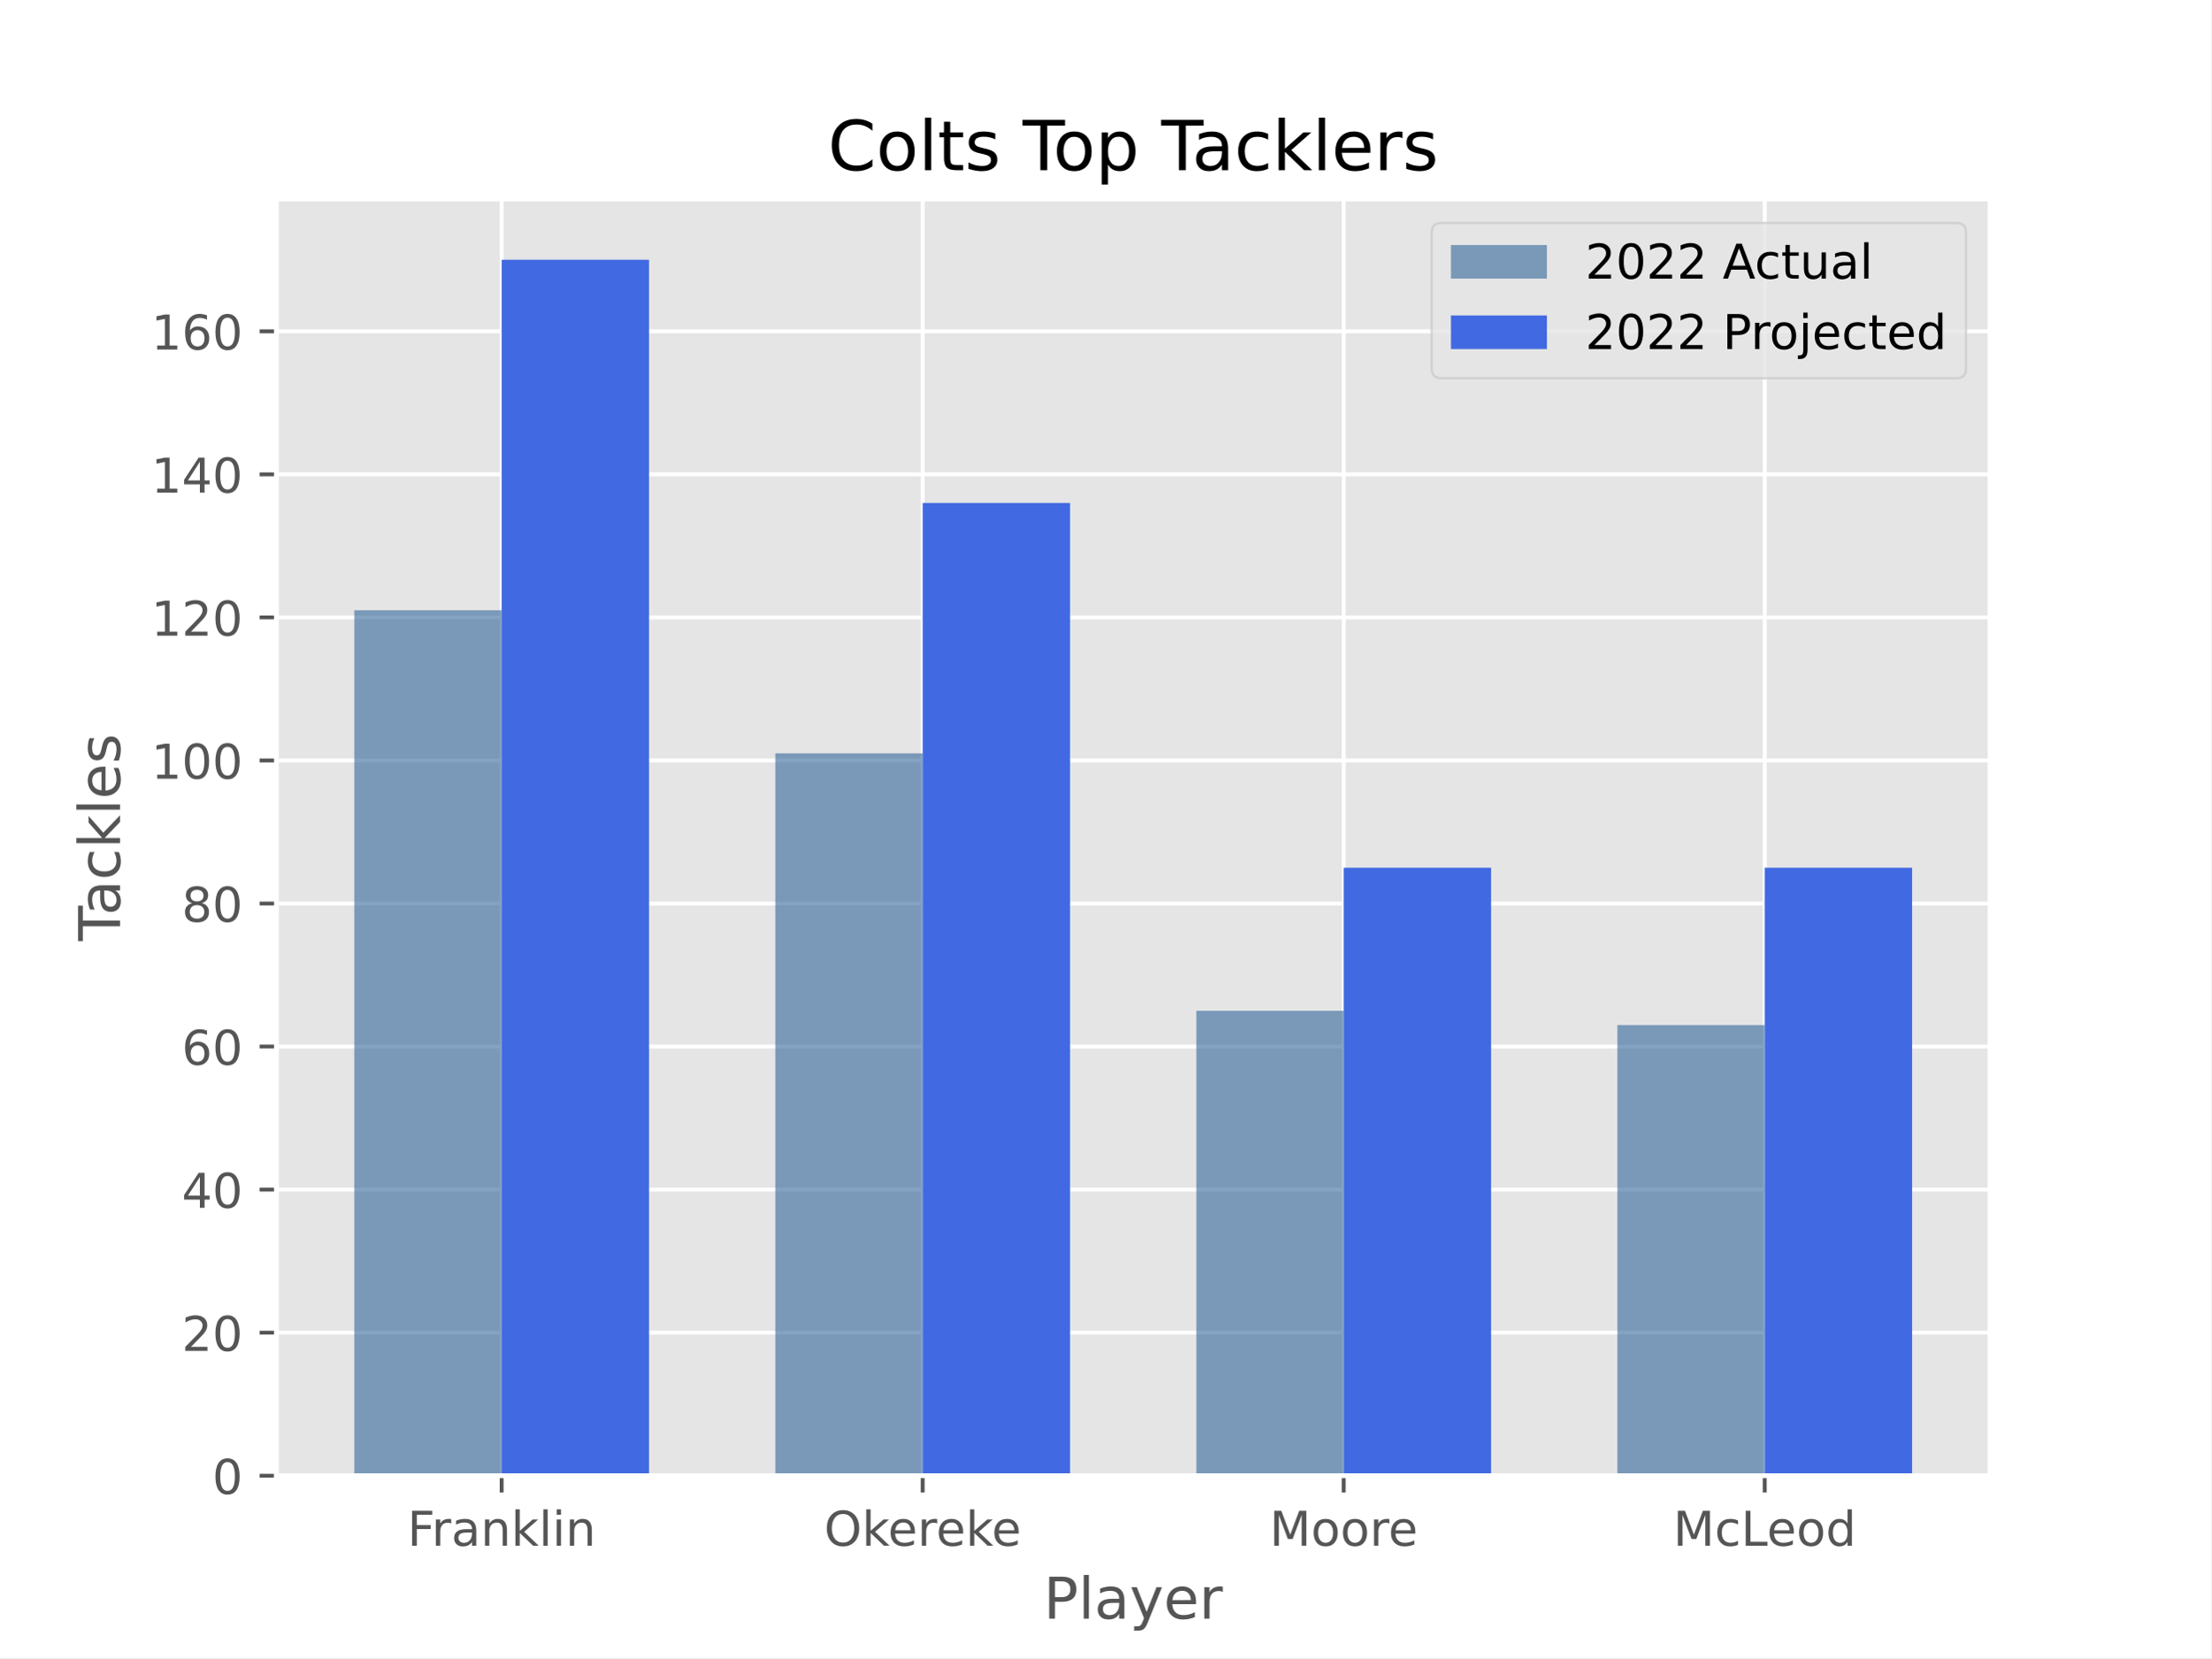
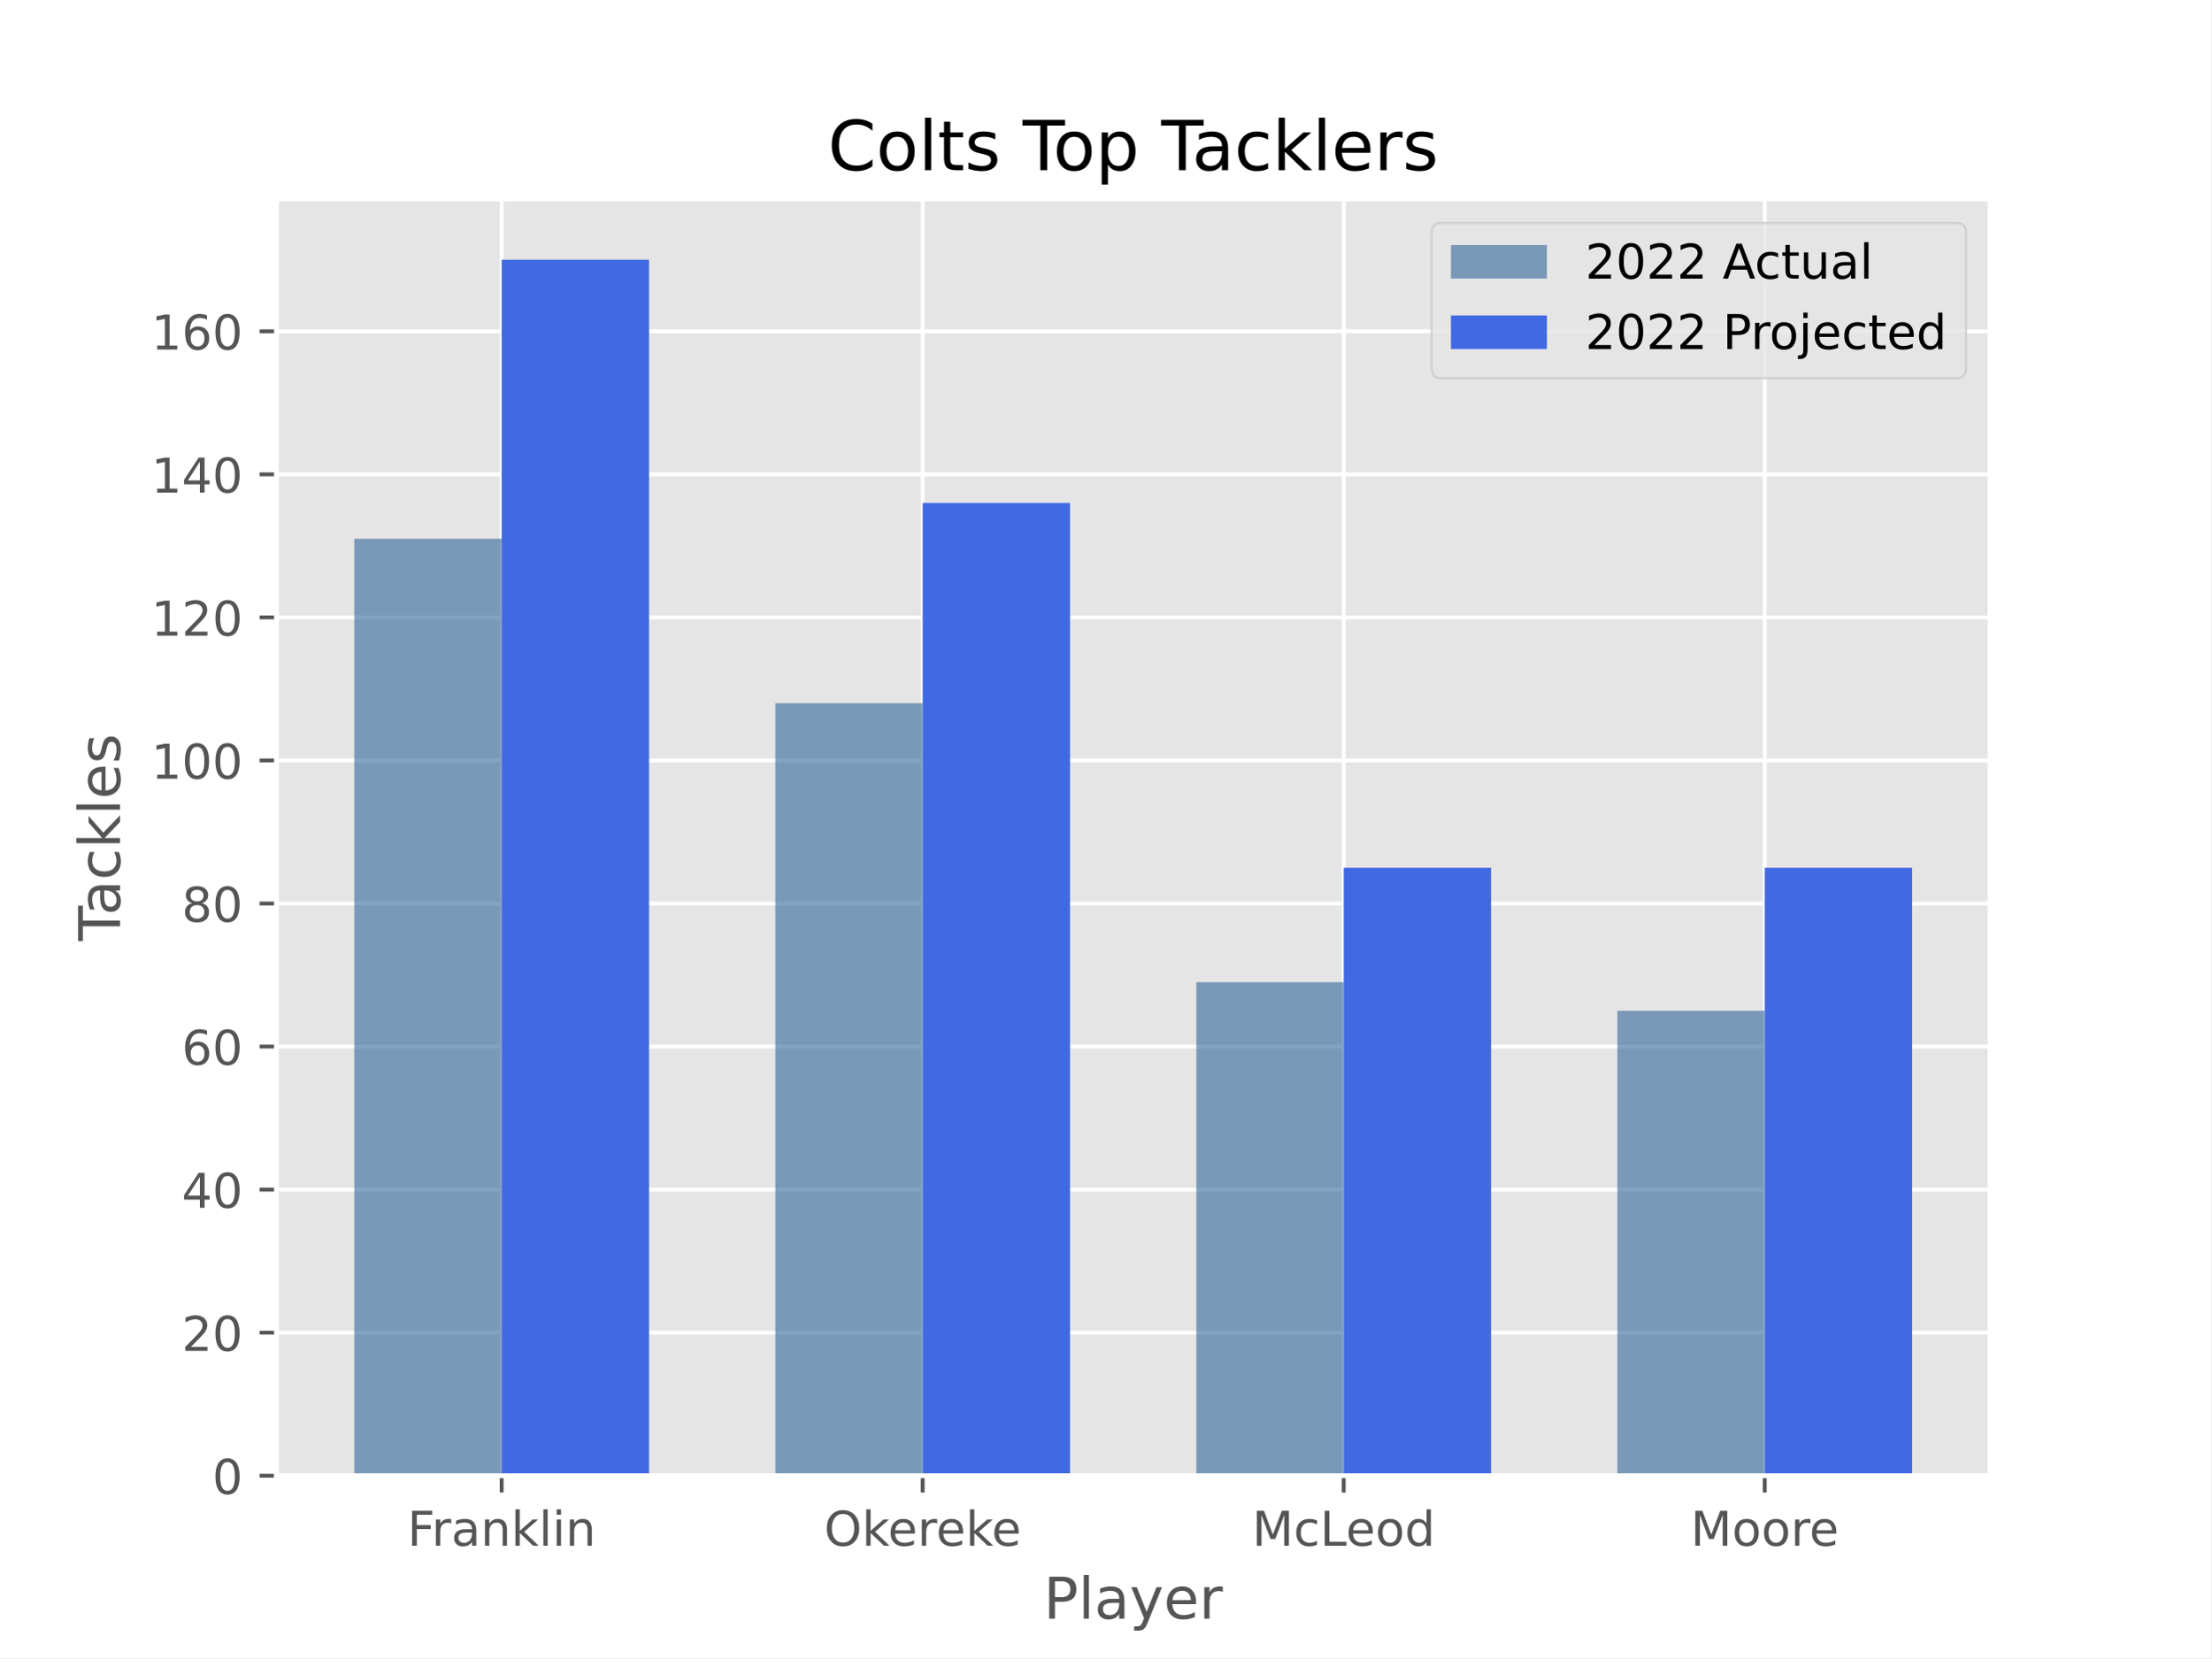
<svg xmlns="http://www.w3.org/2000/svg" xmlns:xlink="http://www.w3.org/1999/xlink" width="460.8pt" height="345.6pt" viewBox="0 0 460.8 345.6" version="1.1">
  <defs>
    <style type="text/css">*{stroke-linejoin: round; stroke-linecap: butt}</style>
  </defs>
  <g id="figure_1">
    <g id="patch_1">
      <path d="M 0 345.6  L 460.8 345.6  L 460.8 0  L 0 0  z " style="fill: #ffffff" />
    </g>
    <g id="axes_1">
      <g id="patch_2">
        <path d="M 57.6 307.584  L 414.72 307.584  L 414.72 41.472  L 57.6 41.472  z " style="fill: #e5e5e5" />
      </g>
      <g id="matplotlib.axis_1">
        <g id="xtick_1">
          <g id="line2d_1">
-             <path d="M 104.543 307.584  L 104.543 41.472  " clip-path="url(#p010addd433)" style="fill: none; stroke: #ffffff; stroke-width: 0.8; stroke-linecap: square" />
+             <path d="M 104.543 307.584  L 104.543 41.472  " clip-path="url(#p3c7be24df7)" style="fill: none; stroke: #ffffff; stroke-width: 0.8; stroke-linecap: square" />
          </g>
          <g id="line2d_2">
            <defs>
-               <path id="m1bd05e90e6" d="M 0 0  L 0 3.5  " style="stroke: #555555; stroke-width: 0.8" />
-             </defs>
-             <g>
-               <use xlink:href="#m1bd05e90e6" x="104.543" y="307.584" style="fill: #555555; stroke: #555555; stroke-width: 0.8" />
+               <path id="m0e0069e5df" d="M 0 0  L 0 3.5  " style="stroke: #555555; stroke-width: 0.8" />
+             </defs>
+             <g>
+               <use xlink:href="#m0e0069e5df" x="104.543" y="307.584" style="fill: #555555; stroke: #555555; stroke-width: 0.8" />
            </g>
          </g>
          <g id="text_1">
            <g style="fill: #555555" transform="translate(84.89954 322.1824) scale(0.1 -0.1)">
              <defs>
                <path id="DejaVuSans-46" d="M 628 4666  L 3309 4666  L 3309 4134  L 1259 4134  L 1259 2759  L 3109 2759  L 3109 2228  L 1259 2228  L 1259 0  L 628 0  L 628 4666  z " transform="scale(0.015625)" />
                <path id="DejaVuSans-72" d="M 2631 2963  Q 2534 3019 2420 3045  Q 2306 3072 2169 3072  Q 1681 3072 1420 2755  Q 1159 2438 1159 1844  L 1159 0  L 581 0  L 581 3500  L 1159 3500  L 1159 2956  Q 1341 3275 1631 3429  Q 1922 3584 2338 3584  Q 2397 3584 2469 3576  Q 2541 3569 2628 3553  L 2631 2963  z " transform="scale(0.015625)" />
                <path id="DejaVuSans-61" d="M 2194 1759  Q 1497 1759 1228 1600  Q 959 1441 959 1056  Q 959 750 1161 570  Q 1363 391 1709 391  Q 2188 391 2477 730  Q 2766 1069 2766 1631  L 2766 1759  L 2194 1759  z M 3341 1997  L 3341 0  L 2766 0  L 2766 531  Q 2569 213 2275 61  Q 1981 -91 1556 -91  Q 1019 -91 701 211  Q 384 513 384 1019  Q 384 1609 779 1909  Q 1175 2209 1959 2209  L 2766 2209  L 2766 2266  Q 2766 2663 2505 2880  Q 2244 3097 1772 3097  Q 1472 3097 1187 3025  Q 903 2953 641 2809  L 641 3341  Q 956 3463 1253 3523  Q 1550 3584 1831 3584  Q 2591 3584 2966 3190  Q 3341 2797 3341 1997  z " transform="scale(0.015625)" />
                <path id="DejaVuSans-6e" d="M 3513 2113  L 3513 0  L 2938 0  L 2938 2094  Q 2938 2591 2744 2837  Q 2550 3084 2163 3084  Q 1697 3084 1428 2787  Q 1159 2491 1159 1978  L 1159 0  L 581 0  L 581 3500  L 1159 3500  L 1159 2956  Q 1366 3272 1645 3428  Q 1925 3584 2291 3584  Q 2894 3584 3203 3211  Q 3513 2838 3513 2113  z " transform="scale(0.015625)" />
                <path id="DejaVuSans-6b" d="M 581 4863  L 1159 4863  L 1159 1991  L 2875 3500  L 3609 3500  L 1753 1863  L 3688 0  L 2938 0  L 1159 1709  L 1159 0  L 581 0  L 581 4863  z " transform="scale(0.015625)" />
                <path id="DejaVuSans-6c" d="M 603 4863  L 1178 4863  L 1178 0  L 603 0  L 603 4863  z " transform="scale(0.015625)" />
                <path id="DejaVuSans-69" d="M 603 3500  L 1178 3500  L 1178 0  L 603 0  L 603 3500  z M 603 4863  L 1178 4863  L 1178 4134  L 603 4134  L 603 4863  z " transform="scale(0.015625)" />
              </defs>
              <use xlink:href="#DejaVuSans-46" />
              <use xlink:href="#DejaVuSans-72" x="50.27" />
              <use xlink:href="#DejaVuSans-61" x="91.383" />
              <use xlink:href="#DejaVuSans-6e" x="152.662" />
              <use xlink:href="#DejaVuSans-6b" x="216.041" />
              <use xlink:href="#DejaVuSans-6c" x="273.951" />
              <use xlink:href="#DejaVuSans-69" x="301.734" />
              <use xlink:href="#DejaVuSans-6e" x="329.518" />
            </g>
          </g>
        </g>
        <g id="xtick_2">
          <g id="line2d_3">
-             <path d="M 192.288 307.584  L 192.288 41.472  " clip-path="url(#p010addd433)" style="fill: none; stroke: #ffffff; stroke-width: 0.8; stroke-linecap: square" />
+             <path d="M 192.288 307.584  L 192.288 41.472  " clip-path="url(#p3c7be24df7)" style="fill: none; stroke: #ffffff; stroke-width: 0.8; stroke-linecap: square" />
          </g>
          <g id="line2d_4">
            <g>
-               <use xlink:href="#m1bd05e90e6" x="192.288" y="307.584" style="fill: #555555; stroke: #555555; stroke-width: 0.8" />
+               <use xlink:href="#m0e0069e5df" x="192.288" y="307.584" style="fill: #555555; stroke: #555555; stroke-width: 0.8" />
            </g>
          </g>
          <g id="text_2">
            <g style="fill: #555555" transform="translate(171.751 322.1824) scale(0.1 -0.1)">
              <defs>
                <path id="DejaVuSans-4f" d="M 2522 4238  Q 1834 4238 1429 3725  Q 1025 3213 1025 2328  Q 1025 1447 1429 934  Q 1834 422 2522 422  Q 3209 422 3611 934  Q 4013 1447 4013 2328  Q 4013 3213 3611 3725  Q 3209 4238 2522 4238  z M 2522 4750  Q 3503 4750 4090 4092  Q 4678 3434 4678 2328  Q 4678 1225 4090 567  Q 3503 -91 2522 -91  Q 1538 -91 948 565  Q 359 1222 359 2328  Q 359 3434 948 4092  Q 1538 4750 2522 4750  z " transform="scale(0.015625)" />
                <path id="DejaVuSans-65" d="M 3597 1894  L 3597 1613  L 953 1613  Q 991 1019 1311 708  Q 1631 397 2203 397  Q 2534 397 2845 478  Q 3156 559 3463 722  L 3463 178  Q 3153 47 2828 -22  Q 2503 -91 2169 -91  Q 1331 -91 842 396  Q 353 884 353 1716  Q 353 2575 817 3079  Q 1281 3584 2069 3584  Q 2775 3584 3186 3129  Q 3597 2675 3597 1894  z M 3022 2063  Q 3016 2534 2758 2815  Q 2500 3097 2075 3097  Q 1594 3097 1305 2825  Q 1016 2553 972 2059  L 3022 2063  z " transform="scale(0.015625)" />
              </defs>
              <use xlink:href="#DejaVuSans-4f" />
              <use xlink:href="#DejaVuSans-6b" x="78.711" />
              <use xlink:href="#DejaVuSans-65" x="132.996" />
              <use xlink:href="#DejaVuSans-72" x="194.52" />
              <use xlink:href="#DejaVuSans-65" x="233.383" />
              <use xlink:href="#DejaVuSans-6b" x="294.906" />
              <use xlink:href="#DejaVuSans-65" x="349.191" />
            </g>
          </g>
        </g>
        <g id="xtick_3">
          <g id="line2d_5">
-             <path d="M 280.032 307.584  L 280.032 41.472  " clip-path="url(#p010addd433)" style="fill: none; stroke: #ffffff; stroke-width: 0.8; stroke-linecap: square" />
+             <path d="M 280.032 307.584  L 280.032 41.472  " clip-path="url(#p3c7be24df7)" style="fill: none; stroke: #ffffff; stroke-width: 0.8; stroke-linecap: square" />
          </g>
          <g id="line2d_6">
            <g>
-               <use xlink:href="#m1bd05e90e6" x="280.032" y="307.584" style="fill: #555555; stroke: #555555; stroke-width: 0.8" />
+               <use xlink:href="#m0e0069e5df" x="280.032" y="307.584" style="fill: #555555; stroke: #555555; stroke-width: 0.8" />
            </g>
          </g>
          <g id="text_3">
-             <g style="fill: #555555" transform="translate(264.5799 322.1824) scale(0.1 -0.1)">
+             <g style="fill: #555555" transform="translate(260.9604 322.1824) scale(0.1 -0.1)">
              <defs>
                <path id="DejaVuSans-4d" d="M 628 4666  L 1569 4666  L 2759 1491  L 3956 4666  L 4897 4666  L 4897 0  L 4281 0  L 4281 4097  L 3078 897  L 2444 897  L 1241 4097  L 1241 0  L 628 0  L 628 4666  z " transform="scale(0.015625)" />
-                 <path id="DejaVuSans-6f" d="M 1959 3097  Q 1497 3097 1228 2736  Q 959 2375 959 1747  Q 959 1119 1226 758  Q 1494 397 1959 397  Q 2419 397 2687 759  Q 2956 1122 2956 1747  Q 2956 2369 2687 2733  Q 2419 3097 1959 3097  z M 1959 3584  Q 2709 3584 3137 3096  Q 3566 2609 3566 1747  Q 3566 888 3137 398  Q 2709 -91 1959 -91  Q 1206 -91 779 398  Q 353 888 353 1747  Q 353 2609 779 3096  Q 1206 3584 1959 3584  z " transform="scale(0.015625)" />
-               </defs>
-               <use xlink:href="#DejaVuSans-4d" />
-               <use xlink:href="#DejaVuSans-6f" x="86.279" />
-               <use xlink:href="#DejaVuSans-6f" x="147.461" />
-               <use xlink:href="#DejaVuSans-72" x="208.643" />
-               <use xlink:href="#DejaVuSans-65" x="247.506" />
-             </g>
-           </g>
-         </g>
-         <g id="xtick_4">
-           <g id="line2d_7">
-             <path d="M 367.777 307.584  L 367.777 41.472  " clip-path="url(#p010addd433)" style="fill: none; stroke: #ffffff; stroke-width: 0.8; stroke-linecap: square" />
-           </g>
-           <g id="line2d_8">
-             <g>
-               <use xlink:href="#m1bd05e90e6" x="367.777" y="307.584" style="fill: #555555; stroke: #555555; stroke-width: 0.8" />
-             </g>
-           </g>
-           <g id="text_4">
-             <g style="fill: #555555" transform="translate(348.7048 322.1824) scale(0.1 -0.1)">
-               <defs>
                <path id="DejaVuSans-63" d="M 3122 3366  L 3122 2828  Q 2878 2963 2633 3030  Q 2388 3097 2138 3097  Q 1578 3097 1268 2742  Q 959 2388 959 1747  Q 959 1106 1268 751  Q 1578 397 2138 397  Q 2388 397 2633 464  Q 2878 531 3122 666  L 3122 134  Q 2881 22 2623 -34  Q 2366 -91 2075 -91  Q 1284 -91 818 406  Q 353 903 353 1747  Q 353 2603 823 3093  Q 1294 3584 2113 3584  Q 2378 3584 2631 3529  Q 2884 3475 3122 3366  z " transform="scale(0.015625)" />
                <path id="DejaVuSans-4c" d="M 628 4666  L 1259 4666  L 1259 531  L 3531 531  L 3531 0  L 628 0  L 628 4666  z " transform="scale(0.015625)" />
+                 <path id="DejaVuSans-6f" d="M 1959 3097  Q 1497 3097 1228 2736  Q 959 2375 959 1747  Q 959 1119 1226 758  Q 1494 397 1959 397  Q 2419 397 2687 759  Q 2956 1122 2956 1747  Q 2956 2369 2687 2733  Q 2419 3097 1959 3097  z M 1959 3584  Q 2709 3584 3137 3096  Q 3566 2609 3566 1747  Q 3566 888 3137 398  Q 2709 -91 1959 -91  Q 1206 -91 779 398  Q 353 888 353 1747  Q 353 2609 779 3096  Q 1206 3584 1959 3584  z " transform="scale(0.015625)" />
                <path id="DejaVuSans-64" d="M 2906 2969  L 2906 4863  L 3481 4863  L 3481 0  L 2906 0  L 2906 525  Q 2725 213 2448 61  Q 2172 -91 1784 -91  Q 1150 -91 751 415  Q 353 922 353 1747  Q 353 2572 751 3078  Q 1150 3584 1784 3584  Q 2172 3584 2448 3432  Q 2725 3281 2906 2969  z M 947 1747  Q 947 1113 1208 752  Q 1469 391 1925 391  Q 2381 391 2643 752  Q 2906 1113 2906 1747  Q 2906 2381 2643 2742  Q 2381 3103 1925 3103  Q 1469 3103 1208 2742  Q 947 2381 947 1747  z " transform="scale(0.015625)" />
              </defs>
              <use xlink:href="#DejaVuSans-4d" />
              <use xlink:href="#DejaVuSans-63" x="86.279" />
              <use xlink:href="#DejaVuSans-4c" x="141.26" />
              <use xlink:href="#DejaVuSans-65" x="195.223" />
              <use xlink:href="#DejaVuSans-6f" x="256.746" />
              <use xlink:href="#DejaVuSans-64" x="317.928" />
            </g>
          </g>
        </g>
+         <g id="xtick_4">
+           <g id="line2d_7">
+             <path d="M 367.777 307.584  L 367.777 41.472  " clip-path="url(#p3c7be24df7)" style="fill: none; stroke: #ffffff; stroke-width: 0.8; stroke-linecap: square" />
+           </g>
+           <g id="line2d_8">
+             <g>
+               <use xlink:href="#m0e0069e5df" x="367.777" y="307.584" style="fill: #555555; stroke: #555555; stroke-width: 0.8" />
+             </g>
+           </g>
+           <g id="text_4">
+             <g style="fill: #555555" transform="translate(352.3244 322.1824) scale(0.1 -0.1)">
+               <use xlink:href="#DejaVuSans-4d" />
+               <use xlink:href="#DejaVuSans-6f" x="86.279" />
+               <use xlink:href="#DejaVuSans-6f" x="147.461" />
+               <use xlink:href="#DejaVuSans-72" x="208.643" />
+               <use xlink:href="#DejaVuSans-65" x="247.506" />
+             </g>
+           </g>
+         </g>
        <g id="text_5">
          <g style="fill: #555555" transform="translate(217.4888 337.3802) scale(0.12 -0.12)">
            <defs>
              <path id="DejaVuSans-50" d="M 1259 4147  L 1259 2394  L 2053 2394  Q 2494 2394 2734 2622  Q 2975 2850 2975 3272  Q 2975 3691 2734 3919  Q 2494 4147 2053 4147  L 1259 4147  z M 628 4666  L 2053 4666  Q 2838 4666 3239 4311  Q 3641 3956 3641 3272  Q 3641 2581 3239 2228  Q 2838 1875 2053 1875  L 1259 1875  L 1259 0  L 628 0  L 628 4666  z " transform="scale(0.015625)" />
              <path id="DejaVuSans-79" d="M 2059 -325  Q 1816 -950 1584 -1140  Q 1353 -1331 966 -1331  L 506 -1331  L 506 -850  L 844 -850  Q 1081 -850 1212 -737  Q 1344 -625 1503 -206  L 1606 56  L 191 3500  L 800 3500  L 1894 763  L 2988 3500  L 3597 3500  L 2059 -325  z " transform="scale(0.015625)" />
            </defs>
            <use xlink:href="#DejaVuSans-50" />
            <use xlink:href="#DejaVuSans-6c" x="60.303" />
            <use xlink:href="#DejaVuSans-61" x="88.086" />
            <use xlink:href="#DejaVuSans-79" x="149.365" />
            <use xlink:href="#DejaVuSans-65" x="208.545" />
            <use xlink:href="#DejaVuSans-72" x="270.068" />
          </g>
        </g>
      </g>
      <g id="matplotlib.axis_2">
        <g id="ytick_1">
          <g id="line2d_9">
-             <path d="M 57.6 307.584  L 414.72 307.584  " clip-path="url(#p010addd433)" style="fill: none; stroke: #ffffff; stroke-width: 0.8; stroke-linecap: square" />
+             <path d="M 57.6 307.584  L 414.72 307.584  " clip-path="url(#p3c7be24df7)" style="fill: none; stroke: #ffffff; stroke-width: 0.8; stroke-linecap: square" />
          </g>
          <g id="line2d_10">
            <defs>
-               <path id="me21c8a30b9" d="M 0 0  L -3.5 0  " style="stroke: #555555; stroke-width: 0.8" />
-             </defs>
-             <g>
-               <use xlink:href="#me21c8a30b9" x="57.6" y="307.584" style="fill: #555555; stroke: #555555; stroke-width: 0.8" />
+               <path id="m98c66e3154" d="M 0 0  L -3.5 0  " style="stroke: #555555; stroke-width: 0.8" />
+             </defs>
+             <g>
+               <use xlink:href="#m98c66e3154" x="57.6" y="307.584" style="fill: #555555; stroke: #555555; stroke-width: 0.8" />
            </g>
          </g>
          <g id="text_6">
            <g style="fill: #555555" transform="translate(44.2375 311.3832) scale(0.1 -0.1)">
              <defs>
                <path id="DejaVuSans-30" d="M 2034 4250  Q 1547 4250 1301 3770  Q 1056 3291 1056 2328  Q 1056 1369 1301 889  Q 1547 409 2034 409  Q 2525 409 2770 889  Q 3016 1369 3016 2328  Q 3016 3291 2770 3770  Q 2525 4250 2034 4250  z M 2034 4750  Q 2819 4750 3233 4129  Q 3647 3509 3647 2328  Q 3647 1150 3233 529  Q 2819 -91 2034 -91  Q 1250 -91 836 529  Q 422 1150 422 2328  Q 422 3509 836 4129  Q 1250 4750 2034 4750  z " transform="scale(0.015625)" />
              </defs>
              <use xlink:href="#DejaVuSans-30" />
            </g>
          </g>
        </g>
        <g id="ytick_2">
          <g id="line2d_11">
-             <path d="M 57.6 277.768  L 414.72 277.768  " clip-path="url(#p010addd433)" style="fill: none; stroke: #ffffff; stroke-width: 0.8; stroke-linecap: square" />
+             <path d="M 57.6 277.768  L 414.72 277.768  " clip-path="url(#p3c7be24df7)" style="fill: none; stroke: #ffffff; stroke-width: 0.8; stroke-linecap: square" />
          </g>
          <g id="line2d_12">
            <g>
-               <use xlink:href="#me21c8a30b9" x="57.6" y="277.768" style="fill: #555555; stroke: #555555; stroke-width: 0.8" />
+               <use xlink:href="#m98c66e3154" x="57.6" y="277.768" style="fill: #555555; stroke: #555555; stroke-width: 0.8" />
            </g>
          </g>
          <g id="text_7">
            <g style="fill: #555555" transform="translate(37.875 281.5667) scale(0.1 -0.1)">
              <defs>
                <path id="DejaVuSans-32" d="M 1228 531  L 3431 531  L 3431 0  L 469 0  L 469 531  Q 828 903 1448 1529  Q 2069 2156 2228 2338  Q 2531 2678 2651 2914  Q 2772 3150 2772 3378  Q 2772 3750 2511 3984  Q 2250 4219 1831 4219  Q 1534 4219 1204 4116  Q 875 4013 500 3803  L 500 4441  Q 881 4594 1212 4672  Q 1544 4750 1819 4750  Q 2544 4750 2975 4387  Q 3406 4025 3406 3419  Q 3406 3131 3298 2873  Q 3191 2616 2906 2266  Q 2828 2175 2409 1742  Q 1991 1309 1228 531  z " transform="scale(0.015625)" />
              </defs>
              <use xlink:href="#DejaVuSans-32" />
              <use xlink:href="#DejaVuSans-30" x="63.623" />
            </g>
          </g>
        </g>
        <g id="ytick_3">
          <g id="line2d_13">
-             <path d="M 57.6 247.951  L 414.72 247.951  " clip-path="url(#p010addd433)" style="fill: none; stroke: #ffffff; stroke-width: 0.8; stroke-linecap: square" />
+             <path d="M 57.6 247.951  L 414.72 247.951  " clip-path="url(#p3c7be24df7)" style="fill: none; stroke: #ffffff; stroke-width: 0.8; stroke-linecap: square" />
          </g>
          <g id="line2d_14">
            <g>
-               <use xlink:href="#me21c8a30b9" x="57.6" y="247.951" style="fill: #555555; stroke: #555555; stroke-width: 0.8" />
+               <use xlink:href="#m98c66e3154" x="57.6" y="247.951" style="fill: #555555; stroke: #555555; stroke-width: 0.8" />
            </g>
          </g>
          <g id="text_8">
            <g style="fill: #555555" transform="translate(37.875 251.7503) scale(0.1 -0.1)">
              <defs>
                <path id="DejaVuSans-34" d="M 2419 4116  L 825 1625  L 2419 1625  L 2419 4116  z M 2253 4666  L 3047 4666  L 3047 1625  L 3713 1625  L 3713 1100  L 3047 1100  L 3047 0  L 2419 0  L 2419 1100  L 313 1100  L 313 1709  L 2253 4666  z " transform="scale(0.015625)" />
              </defs>
              <use xlink:href="#DejaVuSans-34" />
              <use xlink:href="#DejaVuSans-30" x="63.623" />
            </g>
          </g>
        </g>
        <g id="ytick_4">
          <g id="line2d_15">
-             <path d="M 57.6 218.135  L 414.72 218.135  " clip-path="url(#p010addd433)" style="fill: none; stroke: #ffffff; stroke-width: 0.8; stroke-linecap: square" />
+             <path d="M 57.6 218.135  L 414.72 218.135  " clip-path="url(#p3c7be24df7)" style="fill: none; stroke: #ffffff; stroke-width: 0.8; stroke-linecap: square" />
          </g>
          <g id="line2d_16">
            <g>
-               <use xlink:href="#me21c8a30b9" x="57.6" y="218.135" style="fill: #555555; stroke: #555555; stroke-width: 0.8" />
+               <use xlink:href="#m98c66e3154" x="57.6" y="218.135" style="fill: #555555; stroke: #555555; stroke-width: 0.8" />
            </g>
          </g>
          <g id="text_9">
            <g style="fill: #555555" transform="translate(37.875 221.9338) scale(0.1 -0.1)">
              <defs>
                <path id="DejaVuSans-36" d="M 2113 2584  Q 1688 2584 1439 2293  Q 1191 2003 1191 1497  Q 1191 994 1439 701  Q 1688 409 2113 409  Q 2538 409 2786 701  Q 3034 994 3034 1497  Q 3034 2003 2786 2293  Q 2538 2584 2113 2584  z M 3366 4563  L 3366 3988  Q 3128 4100 2886 4159  Q 2644 4219 2406 4219  Q 1781 4219 1451 3797  Q 1122 3375 1075 2522  Q 1259 2794 1537 2939  Q 1816 3084 2150 3084  Q 2853 3084 3261 2657  Q 3669 2231 3669 1497  Q 3669 778 3244 343  Q 2819 -91 2113 -91  Q 1303 -91 875 529  Q 447 1150 447 2328  Q 447 3434 972 4092  Q 1497 4750 2381 4750  Q 2619 4750 2861 4703  Q 3103 4656 3366 4563  z " transform="scale(0.015625)" />
              </defs>
              <use xlink:href="#DejaVuSans-36" />
              <use xlink:href="#DejaVuSans-30" x="63.623" />
            </g>
          </g>
        </g>
        <g id="ytick_5">
          <g id="line2d_17">
-             <path d="M 57.6 188.318  L 414.72 188.318  " clip-path="url(#p010addd433)" style="fill: none; stroke: #ffffff; stroke-width: 0.8; stroke-linecap: square" />
+             <path d="M 57.6 188.318  L 414.72 188.318  " clip-path="url(#p3c7be24df7)" style="fill: none; stroke: #ffffff; stroke-width: 0.8; stroke-linecap: square" />
          </g>
          <g id="line2d_18">
            <g>
-               <use xlink:href="#me21c8a30b9" x="57.6" y="188.318" style="fill: #555555; stroke: #555555; stroke-width: 0.8" />
+               <use xlink:href="#m98c66e3154" x="57.6" y="188.318" style="fill: #555555; stroke: #555555; stroke-width: 0.8" />
            </g>
          </g>
          <g id="text_10">
            <g style="fill: #555555" transform="translate(37.875 192.1173) scale(0.1 -0.1)">
              <defs>
                <path id="DejaVuSans-38" d="M 2034 2216  Q 1584 2216 1326 1975  Q 1069 1734 1069 1313  Q 1069 891 1326 650  Q 1584 409 2034 409  Q 2484 409 2743 651  Q 3003 894 3003 1313  Q 3003 1734 2745 1975  Q 2488 2216 2034 2216  z M 1403 2484  Q 997 2584 770 2862  Q 544 3141 544 3541  Q 544 4100 942 4425  Q 1341 4750 2034 4750  Q 2731 4750 3128 4425  Q 3525 4100 3525 3541  Q 3525 3141 3298 2862  Q 3072 2584 2669 2484  Q 3125 2378 3379 2068  Q 3634 1759 3634 1313  Q 3634 634 3220 271  Q 2806 -91 2034 -91  Q 1263 -91 848 271  Q 434 634 434 1313  Q 434 1759 690 2068  Q 947 2378 1403 2484  z M 1172 3481  Q 1172 3119 1398 2916  Q 1625 2713 2034 2713  Q 2441 2713 2670 2916  Q 2900 3119 2900 3481  Q 2900 3844 2670 4047  Q 2441 4250 2034 4250  Q 1625 4250 1398 4047  Q 1172 3844 1172 3481  z " transform="scale(0.015625)" />
              </defs>
              <use xlink:href="#DejaVuSans-38" />
              <use xlink:href="#DejaVuSans-30" x="63.623" />
            </g>
          </g>
        </g>
        <g id="ytick_6">
          <g id="line2d_19">
-             <path d="M 57.6 158.502  L 414.72 158.502  " clip-path="url(#p010addd433)" style="fill: none; stroke: #ffffff; stroke-width: 0.8; stroke-linecap: square" />
+             <path d="M 57.6 158.502  L 414.72 158.502  " clip-path="url(#p3c7be24df7)" style="fill: none; stroke: #ffffff; stroke-width: 0.8; stroke-linecap: square" />
          </g>
          <g id="line2d_20">
            <g>
-               <use xlink:href="#me21c8a30b9" x="57.6" y="158.502" style="fill: #555555; stroke: #555555; stroke-width: 0.8" />
+               <use xlink:href="#m98c66e3154" x="57.6" y="158.502" style="fill: #555555; stroke: #555555; stroke-width: 0.8" />
            </g>
          </g>
          <g id="text_11">
            <g style="fill: #555555" transform="translate(31.5125 162.3009) scale(0.1 -0.1)">
              <defs>
                <path id="DejaVuSans-31" d="M 794 531  L 1825 531  L 1825 4091  L 703 3866  L 703 4441  L 1819 4666  L 2450 4666  L 2450 531  L 3481 531  L 3481 0  L 794 0  L 794 531  z " transform="scale(0.015625)" />
              </defs>
              <use xlink:href="#DejaVuSans-31" />
              <use xlink:href="#DejaVuSans-30" x="63.623" />
              <use xlink:href="#DejaVuSans-30" x="127.246" />
            </g>
          </g>
        </g>
        <g id="ytick_7">
          <g id="line2d_21">
-             <path d="M 57.6 128.685  L 414.72 128.685  " clip-path="url(#p010addd433)" style="fill: none; stroke: #ffffff; stroke-width: 0.8; stroke-linecap: square" />
+             <path d="M 57.6 128.685  L 414.72 128.685  " clip-path="url(#p3c7be24df7)" style="fill: none; stroke: #ffffff; stroke-width: 0.8; stroke-linecap: square" />
          </g>
          <g id="line2d_22">
            <g>
-               <use xlink:href="#me21c8a30b9" x="57.6" y="128.685" style="fill: #555555; stroke: #555555; stroke-width: 0.8" />
+               <use xlink:href="#m98c66e3154" x="57.6" y="128.685" style="fill: #555555; stroke: #555555; stroke-width: 0.8" />
            </g>
          </g>
          <g id="text_12">
            <g style="fill: #555555" transform="translate(31.5125 132.4844) scale(0.1 -0.1)">
              <use xlink:href="#DejaVuSans-31" />
              <use xlink:href="#DejaVuSans-32" x="63.623" />
              <use xlink:href="#DejaVuSans-30" x="127.246" />
            </g>
          </g>
        </g>
        <g id="ytick_8">
          <g id="line2d_23">
-             <path d="M 57.6 98.869  L 414.72 98.869  " clip-path="url(#p010addd433)" style="fill: none; stroke: #ffffff; stroke-width: 0.8; stroke-linecap: square" />
+             <path d="M 57.6 98.869  L 414.72 98.869  " clip-path="url(#p3c7be24df7)" style="fill: none; stroke: #ffffff; stroke-width: 0.8; stroke-linecap: square" />
          </g>
          <g id="line2d_24">
            <g>
-               <use xlink:href="#me21c8a30b9" x="57.6" y="98.869" style="fill: #555555; stroke: #555555; stroke-width: 0.8" />
+               <use xlink:href="#m98c66e3154" x="57.6" y="98.869" style="fill: #555555; stroke: #555555; stroke-width: 0.8" />
            </g>
          </g>
          <g id="text_13">
            <g style="fill: #555555" transform="translate(31.5125 102.6679) scale(0.1 -0.1)">
              <use xlink:href="#DejaVuSans-31" />
              <use xlink:href="#DejaVuSans-34" x="63.623" />
              <use xlink:href="#DejaVuSans-30" x="127.246" />
            </g>
          </g>
        </g>
        <g id="ytick_9">
          <g id="line2d_25">
-             <path d="M 57.6 69.052  L 414.72 69.052  " clip-path="url(#p010addd433)" style="fill: none; stroke: #ffffff; stroke-width: 0.8; stroke-linecap: square" />
+             <path d="M 57.6 69.052  L 414.72 69.052  " clip-path="url(#p3c7be24df7)" style="fill: none; stroke: #ffffff; stroke-width: 0.8; stroke-linecap: square" />
          </g>
          <g id="line2d_26">
            <g>
-               <use xlink:href="#me21c8a30b9" x="57.6" y="69.052" style="fill: #555555; stroke: #555555; stroke-width: 0.8" />
+               <use xlink:href="#m98c66e3154" x="57.6" y="69.052" style="fill: #555555; stroke: #555555; stroke-width: 0.8" />
            </g>
          </g>
          <g id="text_14">
            <g style="fill: #555555" transform="translate(31.5125 72.85145) scale(0.1 -0.1)">
              <use xlink:href="#DejaVuSans-31" />
              <use xlink:href="#DejaVuSans-36" x="63.623" />
              <use xlink:href="#DejaVuSans-30" x="127.246" />
            </g>
          </g>
        </g>
        <g id="text_15">
          <g style="fill: #555555" transform="translate(25.01687 196.1374) rotate(-90) scale(0.12 -0.12)">
            <defs>
              <path id="DejaVuSans-54" d="M -19 4666  L 3928 4666  L 3928 4134  L 2272 4134  L 2272 0  L 1638 0  L 1638 4134  L -19 4134  L -19 4666  z " transform="scale(0.015625)" />
              <path id="DejaVuSans-73" d="M 2834 3397  L 2834 2853  Q 2591 2978 2328 3040  Q 2066 3103 1784 3103  Q 1356 3103 1142 2972  Q 928 2841 928 2578  Q 928 2378 1081 2264  Q 1234 2150 1697 2047  L 1894 2003  Q 2506 1872 2764 1633  Q 3022 1394 3022 966  Q 3022 478 2636 193  Q 2250 -91 1575 -91  Q 1294 -91 989 -36  Q 684 19 347 128  L 347 722  Q 666 556 975 473  Q 1284 391 1588 391  Q 1994 391 2212 530  Q 2431 669 2431 922  Q 2431 1156 2273 1281  Q 2116 1406 1581 1522  L 1381 1569  Q 847 1681 609 1914  Q 372 2147 372 2553  Q 372 3047 722 3315  Q 1072 3584 1716 3584  Q 2034 3584 2315 3537  Q 2597 3491 2834 3397  z " transform="scale(0.015625)" />
            </defs>
            <use xlink:href="#DejaVuSans-54" />
            <use xlink:href="#DejaVuSans-61" x="44.584" />
            <use xlink:href="#DejaVuSans-63" x="105.863" />
            <use xlink:href="#DejaVuSans-6b" x="160.844" />
            <use xlink:href="#DejaVuSans-6c" x="218.754" />
            <use xlink:href="#DejaVuSans-65" x="246.537" />
            <use xlink:href="#DejaVuSans-73" x="308.061" />
          </g>
        </g>
      </g>
      <g id="patch_3">
-         <path d="M 73.833 307.584  L 104.543 307.584  L 104.543 127.194  L 73.833 127.194  z " clip-path="url(#p010addd433)" style="fill: #336699; fill-opacity: 0.6" />
+         <path d="M 73.833 307.584  L 104.543 307.584  L 104.543 112.286  L 73.833 112.286  z " clip-path="url(#p3c7be24df7)" style="fill: #336699; fill-opacity: 0.6" />
      </g>
      <g id="patch_4">
-         <path d="M 161.577 307.584  L 192.288 307.584  L 192.288 157.011  L 161.577 157.011  z " clip-path="url(#p010addd433)" style="fill: #336699; fill-opacity: 0.6" />
+         <path d="M 161.577 307.584  L 192.288 307.584  L 192.288 146.575  L 161.577 146.575  z " clip-path="url(#p3c7be24df7)" style="fill: #336699; fill-opacity: 0.6" />
      </g>
      <g id="patch_5">
-         <path d="M 249.322 307.584  L 280.032 307.584  L 280.032 210.68  L 249.322 210.68  z " clip-path="url(#p010addd433)" style="fill: #336699; fill-opacity: 0.6" />
+         <path d="M 249.322 307.584  L 280.032 307.584  L 280.032 204.717  L 249.322 204.717  z " clip-path="url(#p3c7be24df7)" style="fill: #336699; fill-opacity: 0.6" />
      </g>
      <g id="patch_6">
-         <path d="M 337.066 307.584  L 367.777 307.584  L 367.777 213.662  L 337.066 213.662  z " clip-path="url(#p010addd433)" style="fill: #336699; fill-opacity: 0.6" />
+         <path d="M 337.066 307.584  L 367.777 307.584  L 367.777 210.68  L 337.066 210.68  z " clip-path="url(#p3c7be24df7)" style="fill: #336699; fill-opacity: 0.6" />
      </g>
      <g id="patch_7">
-         <path d="M 104.543 307.584  L 135.254 307.584  L 135.254 54.144  L 104.543 54.144  z " clip-path="url(#p010addd433)" style="fill: #4169e1" />
+         <path d="M 104.543 307.584  L 135.254 307.584  L 135.254 54.144  L 104.543 54.144  z " clip-path="url(#p3c7be24df7)" style="fill: #4169e1" />
      </g>
      <g id="patch_8">
-         <path d="M 192.288 307.584  L 222.998 307.584  L 222.998 104.832  L 192.288 104.832  z " clip-path="url(#p010addd433)" style="fill: #4169e1" />
+         <path d="M 192.288 307.584  L 222.998 307.584  L 222.998 104.832  L 192.288 104.832  z " clip-path="url(#p3c7be24df7)" style="fill: #4169e1" />
      </g>
      <g id="patch_9">
-         <path d="M 280.032 307.584  L 310.743 307.584  L 310.743 180.864  L 280.032 180.864  z " clip-path="url(#p010addd433)" style="fill: #4169e1" />
+         <path d="M 280.032 307.584  L 310.743 307.584  L 310.743 180.864  L 280.032 180.864  z " clip-path="url(#p3c7be24df7)" style="fill: #4169e1" />
      </g>
      <g id="patch_10">
-         <path d="M 367.777 307.584  L 398.487 307.584  L 398.487 180.864  L 367.777 180.864  z " clip-path="url(#p010addd433)" style="fill: #4169e1" />
+         <path d="M 367.777 307.584  L 398.487 307.584  L 398.487 180.864  L 367.777 180.864  z " clip-path="url(#p3c7be24df7)" style="fill: #4169e1" />
      </g>
      <g id="patch_11">
        <path d="M 57.6 307.584  L 57.6 41.472  " style="fill: none; stroke: #ffffff; stroke-linejoin: miter; stroke-linecap: square" />
      </g>
      <g id="patch_12">
        <path d="M 414.72 307.584  L 414.72 41.472  " style="fill: none; stroke: #ffffff; stroke-linejoin: miter; stroke-linecap: square" />
      </g>
      <g id="patch_13">
        <path d="M 57.6 307.584  L 414.72 307.584  " style="fill: none; stroke: #ffffff; stroke-linejoin: miter; stroke-linecap: square" />
      </g>
      <g id="patch_14">
        <path d="M 57.6 41.472  L 414.72 41.472  " style="fill: none; stroke: #ffffff; stroke-linejoin: miter; stroke-linecap: square" />
      </g>
      <g id="text_16">
        <g transform="translate(172.5356 35.472) scale(0.144 -0.144)">
          <defs>
            <path id="DejaVuSans-43" d="M 4122 4306  L 4122 3641  Q 3803 3938 3442 4084  Q 3081 4231 2675 4231  Q 1875 4231 1450 3742  Q 1025 3253 1025 2328  Q 1025 1406 1450 917  Q 1875 428 2675 428  Q 3081 428 3442 575  Q 3803 722 4122 1019  L 4122 359  Q 3791 134 3420 21  Q 3050 -91 2638 -91  Q 1578 -91 968 557  Q 359 1206 359 2328  Q 359 3453 968 4101  Q 1578 4750 2638 4750  Q 3056 4750 3426 4639  Q 3797 4528 4122 4306  z " transform="scale(0.015625)" />
            <path id="DejaVuSans-74" d="M 1172 4494  L 1172 3500  L 2356 3500  L 2356 3053  L 1172 3053  L 1172 1153  Q 1172 725 1289 603  Q 1406 481 1766 481  L 2356 481  L 2356 0  L 1766 0  Q 1100 0 847 248  Q 594 497 594 1153  L 594 3053  L 172 3053  L 172 3500  L 594 3500  L 594 4494  L 1172 4494  z " transform="scale(0.015625)" />
            <path id="DejaVuSans-20" transform="scale(0.015625)" />
            <path id="DejaVuSans-70" d="M 1159 525  L 1159 -1331  L 581 -1331  L 581 3500  L 1159 3500  L 1159 2969  Q 1341 3281 1617 3432  Q 1894 3584 2278 3584  Q 2916 3584 3314 3078  Q 3713 2572 3713 1747  Q 3713 922 3314 415  Q 2916 -91 2278 -91  Q 1894 -91 1617 61  Q 1341 213 1159 525  z M 3116 1747  Q 3116 2381 2855 2742  Q 2594 3103 2138 3103  Q 1681 3103 1420 2742  Q 1159 2381 1159 1747  Q 1159 1113 1420 752  Q 1681 391 2138 391  Q 2594 391 2855 752  Q 3116 1113 3116 1747  z " transform="scale(0.015625)" />
          </defs>
          <use xlink:href="#DejaVuSans-43" />
          <use xlink:href="#DejaVuSans-6f" x="69.824" />
          <use xlink:href="#DejaVuSans-6c" x="131.006" />
          <use xlink:href="#DejaVuSans-74" x="158.789" />
          <use xlink:href="#DejaVuSans-73" x="197.998" />
          <use xlink:href="#DejaVuSans-20" x="250.098" />
          <use xlink:href="#DejaVuSans-54" x="281.885" />
          <use xlink:href="#DejaVuSans-6f" x="325.969" />
          <use xlink:href="#DejaVuSans-70" x="387.15" />
          <use xlink:href="#DejaVuSans-20" x="450.627" />
          <use xlink:href="#DejaVuSans-54" x="482.414" />
          <use xlink:href="#DejaVuSans-61" x="526.998" />
          <use xlink:href="#DejaVuSans-63" x="588.277" />
          <use xlink:href="#DejaVuSans-6b" x="643.258" />
          <use xlink:href="#DejaVuSans-6c" x="701.168" />
          <use xlink:href="#DejaVuSans-65" x="728.951" />
          <use xlink:href="#DejaVuSans-72" x="790.475" />
          <use xlink:href="#DejaVuSans-73" x="831.588" />
        </g>
      </g>
      <g id="legend_1">
        <g id="patch_15">
          <path d="M 300.381 78.828  L 407.72 78.828  Q 409.72 78.828 409.72 76.828  L 409.72 48.472  Q 409.72 46.472 407.72 46.472  L 300.381 46.472  Q 298.381 46.472 298.381 48.472  L 298.381 76.828  Q 298.381 78.828 300.381 78.828  z " style="fill: #e5e5e5; opacity: 0.8; stroke: #cccccc; stroke-width: 0.5; stroke-linejoin: miter" />
        </g>
        <g id="patch_16">
          <path d="M 302.381 58.07  L 322.381 58.07  L 322.381 51.07  L 302.381 51.07  z " style="fill: #336699; fill-opacity: 0.6" />
        </g>
        <g id="text_17">
          <g transform="translate(330.3809 58.07044) scale(0.1 -0.1)">
            <defs>
              <path id="DejaVuSans-41" d="M 2188 4044  L 1331 1722  L 3047 1722  L 2188 4044  z M 1831 4666  L 2547 4666  L 4325 0  L 3669 0  L 3244 1197  L 1141 1197  L 716 0  L 50 0  L 1831 4666  z " transform="scale(0.015625)" />
              <path id="DejaVuSans-75" d="M 544 1381  L 544 3500  L 1119 3500  L 1119 1403  Q 1119 906 1312 657  Q 1506 409 1894 409  Q 2359 409 2629 706  Q 2900 1003 2900 1516  L 2900 3500  L 3475 3500  L 3475 0  L 2900 0  L 2900 538  Q 2691 219 2414 64  Q 2138 -91 1772 -91  Q 1169 -91 856 284  Q 544 659 544 1381  z M 1991 3584  L 1991 3584  z " transform="scale(0.015625)" />
            </defs>
            <use xlink:href="#DejaVuSans-32" />
            <use xlink:href="#DejaVuSans-30" x="63.623" />
            <use xlink:href="#DejaVuSans-32" x="127.246" />
            <use xlink:href="#DejaVuSans-32" x="190.869" />
            <use xlink:href="#DejaVuSans-20" x="254.492" />
            <use xlink:href="#DejaVuSans-41" x="286.279" />
            <use xlink:href="#DejaVuSans-63" x="352.938" />
            <use xlink:href="#DejaVuSans-74" x="407.918" />
            <use xlink:href="#DejaVuSans-75" x="447.127" />
            <use xlink:href="#DejaVuSans-61" x="510.506" />
            <use xlink:href="#DejaVuSans-6c" x="571.785" />
          </g>
        </g>
        <g id="patch_17">
          <path d="M 302.381 72.749  L 322.381 72.749  L 322.381 65.749  L 302.381 65.749  z " style="fill: #4169e1" />
        </g>
        <g id="text_18">
          <g transform="translate(330.3809 72.74856) scale(0.1 -0.1)">
            <defs>
              <path id="DejaVuSans-6a" d="M 603 3500  L 1178 3500  L 1178 -63  Q 1178 -731 923 -1031  Q 669 -1331 103 -1331  L -116 -1331  L -116 -844  L 38 -844  Q 366 -844 484 -692  Q 603 -541 603 -63  L 603 3500  z M 603 4863  L 1178 4863  L 1178 4134  L 603 4134  L 603 4863  z " transform="scale(0.015625)" />
            </defs>
            <use xlink:href="#DejaVuSans-32" />
            <use xlink:href="#DejaVuSans-30" x="63.623" />
            <use xlink:href="#DejaVuSans-32" x="127.246" />
            <use xlink:href="#DejaVuSans-32" x="190.869" />
            <use xlink:href="#DejaVuSans-20" x="254.492" />
            <use xlink:href="#DejaVuSans-50" x="286.279" />
            <use xlink:href="#DejaVuSans-72" x="344.832" />
            <use xlink:href="#DejaVuSans-6f" x="383.695" />
            <use xlink:href="#DejaVuSans-6a" x="444.877" />
            <use xlink:href="#DejaVuSans-65" x="472.66" />
            <use xlink:href="#DejaVuSans-63" x="534.184" />
            <use xlink:href="#DejaVuSans-74" x="589.164" />
            <use xlink:href="#DejaVuSans-65" x="628.373" />
            <use xlink:href="#DejaVuSans-64" x="689.896" />
          </g>
        </g>
      </g>
    </g>
  </g>
  <defs>
-     <clipPath id="p010addd433">
+     <clipPath id="p3c7be24df7">
      <rect x="57.6" y="41.472" width="357.12" height="266.112" />
    </clipPath>
  </defs>
</svg>
